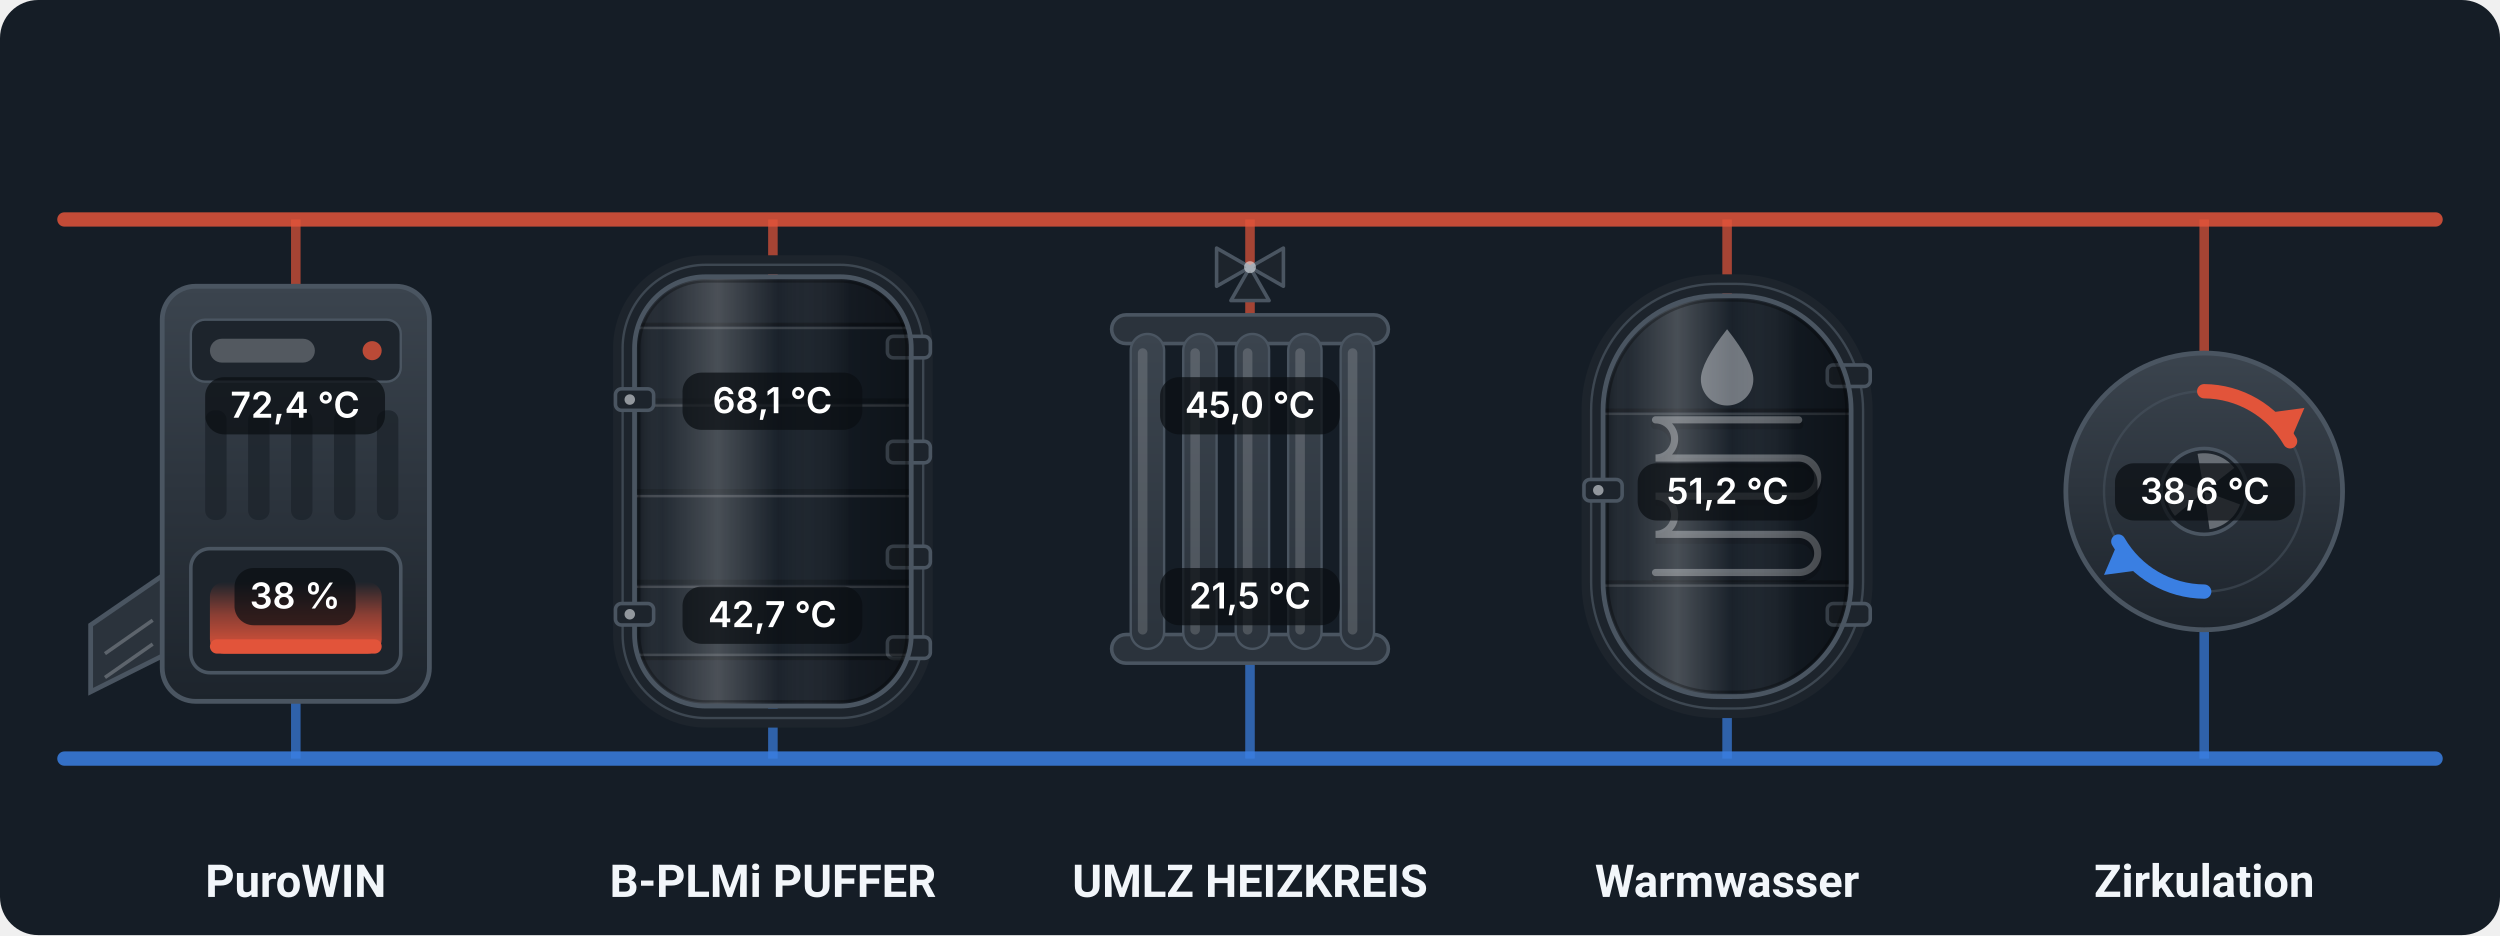
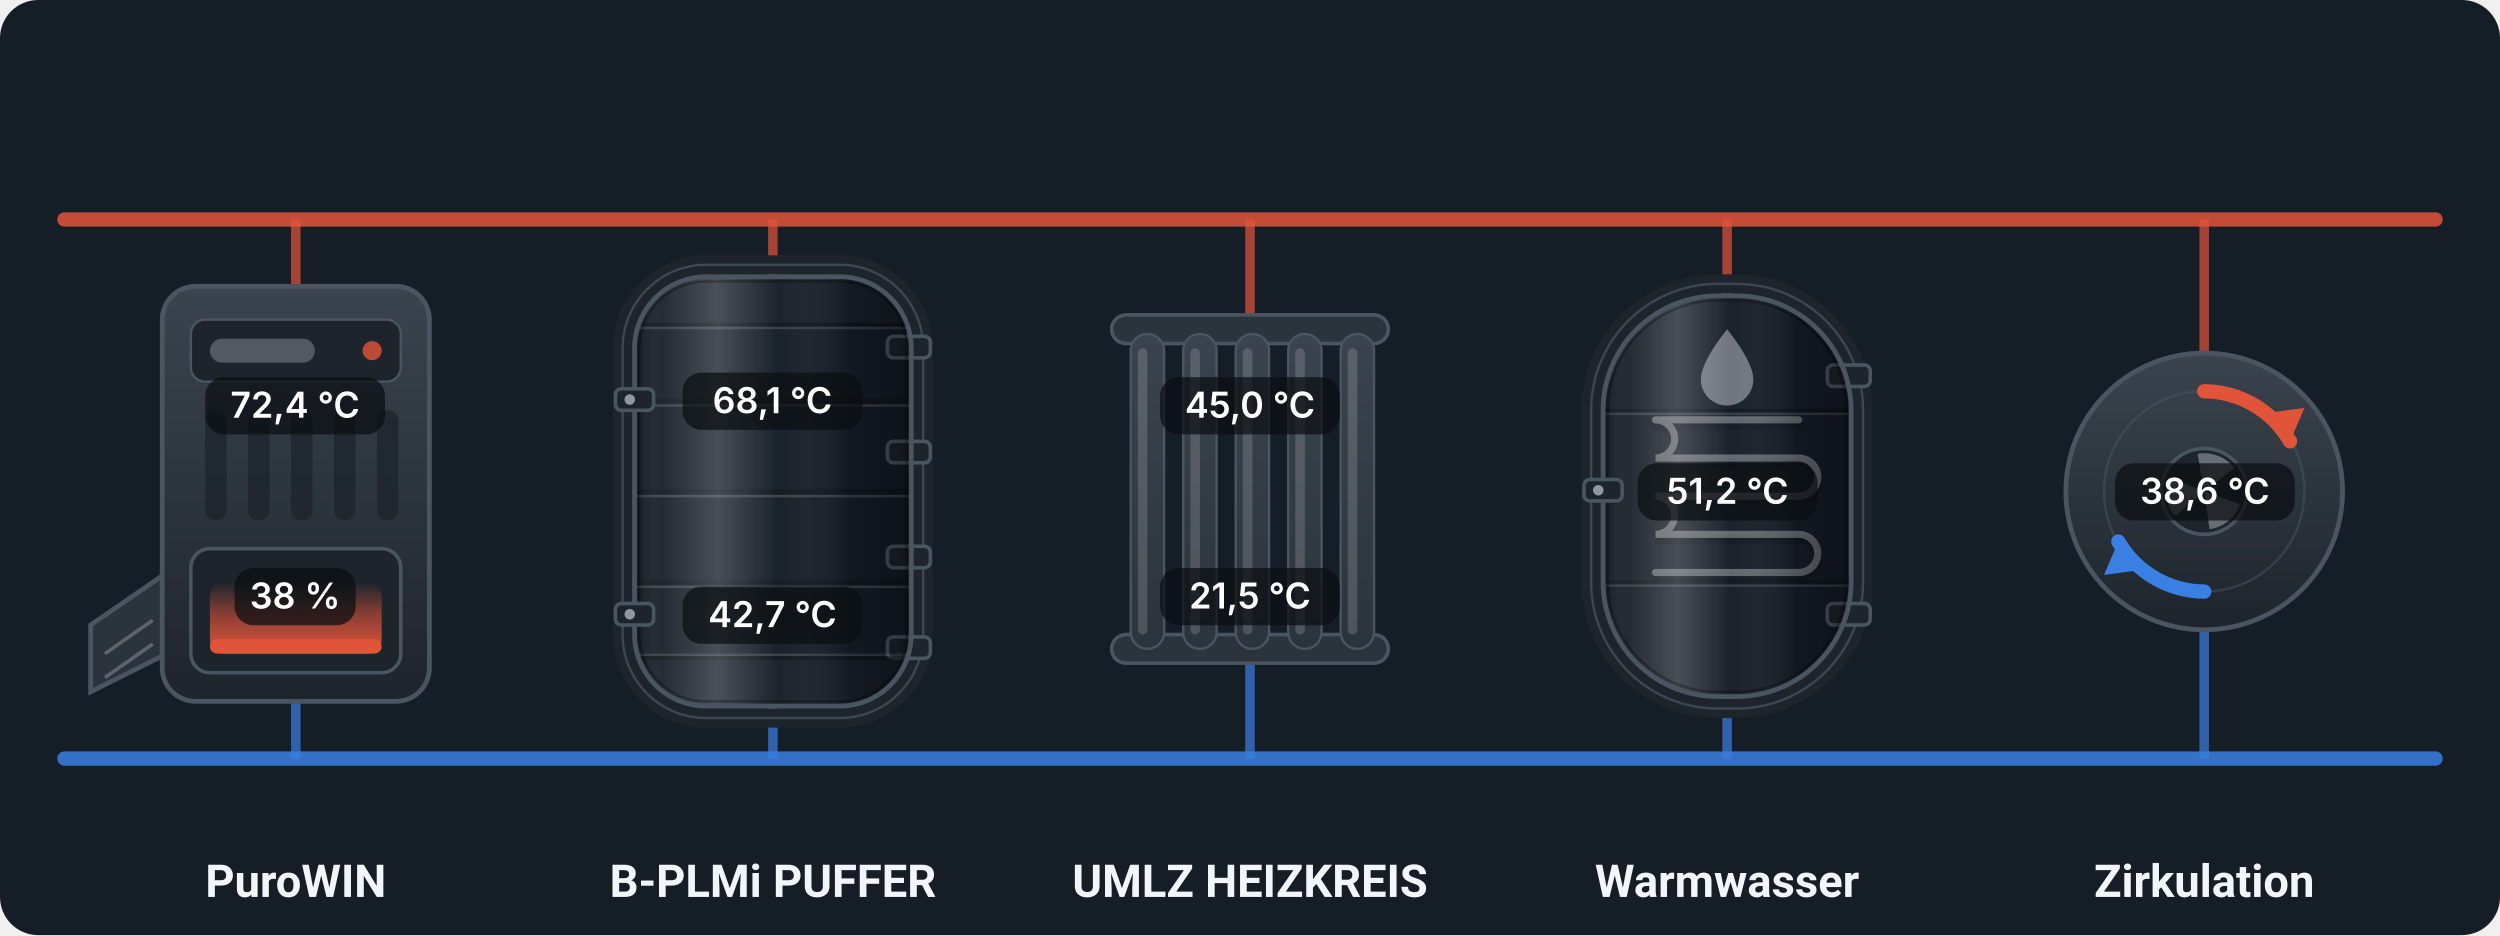
<svg xmlns="http://www.w3.org/2000/svg" viewBox="0 0 1048 392" width="1048" height="392">
  <rect width="100%" height="100%" rx="16" fill="#151d26" />
  <rect x="24" y="89" width="1000" height="6" rx="3" fill="#e2543a" opacity="0.85" />
  <rect x="24" y="315" width="1000" height="6" rx="3" fill="#3a7fe2" opacity="0.85" />
  <g transform="translate(24,0)">
    <rect x="98" y="92" width="4" height="34" fill="#e2543a" opacity="0.7" />
    <rect x="98" y="288" width="4" height="30" fill="#3a7fe2" opacity="0.7" />
    <defs>
      <linearGradient id="t0-gehaeuse" x1="0" y1="0" x2="0" y2="1">
        <stop offset="0%" stop-color="#3b444e" />
        <stop offset="100%" stop-color="#1d242c" />
      </linearGradient>
      <linearGradient id="t0-glutbett" x1="0" y1="1" x2="0" y2="0">
        <stop offset="0%" stop-color="#e2543a" />
        <stop offset="55%" stop-color="#e2543a" stop-opacity="0.55" />
        <stop offset="100%" stop-color="#e2543a" stop-opacity="0" />
      </linearGradient>
    </defs>
    <g stroke="#4a5561" stroke-width="2" fill="#2b333c">
      <path d="M 14 290 L 14 262 L 46 240 L 46 274 Z" />
    </g>
    <g stroke="#f2f6fa" stroke-width="1.5" opacity="0.25" fill="none">
      <path d="M 20 284 L 40 270" />
      <path d="M 20 274 L 40 260" />
    </g>
    <rect x="44" y="120" width="112" height="174" rx="14" fill="url(#t0-gehaeuse)" stroke="#4a5561" stroke-width="2" />
    <rect x="56" y="134" width="88" height="26" rx="6" fill="#1d242c" stroke="#4a5561" stroke-width="1" />
    <rect x="64" y="142" width="44" height="10" rx="5" fill="#f2f6fa" opacity="0.25" />
    <circle cx="132" cy="147" r="4" fill="#e2543a" opacity="0.8" />
    <g fill="#1d242c" opacity="0.8">
      <rect x="62" y="172" width="9" height="46" rx="4" />
      <rect x="80" y="172" width="9" height="46" rx="4" />
      <rect x="98" y="172" width="9" height="46" rx="4" />
      <rect x="116" y="172" width="9" height="46" rx="4" />
      <rect x="134" y="172" width="9" height="46" rx="4" />
    </g>
    <rect x="56" y="230" width="88" height="52" rx="8" fill="#1d242c" stroke="#4a5561" stroke-width="1.5" />
    <rect x="64" y="244" width="72" height="30" rx="6" fill="url(#t0-glutbett)" />
    <rect x="64" y="268" width="72" height="6" rx="3" fill="#e2543a" />
    <text x="100" y="376" text-anchor="middle" fill="#f2f6fa" font-size="19" font-weight="600" font-family="system-ui, -apple-system, Roboto, sans-serif">PuroWIN</text>
  </g>
  <g transform="translate(224,0)">
    <rect x="98" y="92" width="4" height="24" fill="#e2543a" opacity="0.7" />
    <rect x="98" y="296" width="4" height="22" fill="#3a7fe2" opacity="0.7" />
    <defs>
      <linearGradient id="t1-schichtung" x1="0" y1="0" x2="0" y2="1">
        <stop offset="0%" stop-color="#3b444e" />
        <stop offset="100%" stop-color="#1d242c" />
      </linearGradient>
      <linearGradient id="t1-glanz" x1="0" y1="0" x2="1" y2="0">
        <stop offset="0%" stop-color="#000000" stop-opacity="0.20" />
        <stop offset="10%" stop-color="#ffffff" stop-opacity="0.06" />
        <stop offset="30%" stop-color="#ffffff" stop-opacity="0.22" />
        <stop offset="52%" stop-color="#ffffff" stop-opacity="0.02" />
        <stop offset="78%" stop-color="#000000" stop-opacity="0.16" />
        <stop offset="100%" stop-color="#000000" stop-opacity="0.36" />
      </linearGradient>
      <clipPath id="t1-innen">
        <rect x="42" y="116" width="116" height="180" rx="30" />
      </clipPath>
    </defs>
    <rect x="37" y="111" width="126" height="190" rx="35" fill="none" stroke="#1d242c" stroke-width="8" />
    <rect x="37" y="111" width="126" height="190" rx="35" fill="none" stroke="#4a5561" stroke-width="1" opacity="0.7" />
    <g fill="#1d242c" stroke="#4a5561" stroke-width="1.5">
      <rect x="148" y="141" width="18" height="9" rx="2.5" />
      <rect x="148" y="185" width="18" height="9" rx="2.5" />
      <rect x="148" y="229" width="18" height="9" rx="2.5" />
      <rect x="148" y="267" width="18" height="9" rx="2.5" />
    </g>
    <rect x="42" y="116" width="116" height="180" rx="30" fill="none" />
    <g clip-path="url(#t1-innen)">
      <g fill="#1d242c" opacity="0.3">
        <rect x="42" y="116" width="116" height="20" />
        <rect x="42" y="276" width="116" height="20" />
      </g>
      <g stroke-width="1.5" stroke="#000000" opacity="0.3">
        <line x1="42" y1="136" x2="158" y2="136" />
        <line x1="42" y1="276" x2="158" y2="276" />
      </g>
      <g stroke-width="1" stroke="#ffffff" opacity="0.14">
        <line x1="42" y1="137.5" x2="158" y2="137.5" />
        <line x1="42" y1="274.5" x2="158" y2="274.5" />
      </g>
      <g stroke-width="2" stroke="#000000" opacity="0.22">
        <line x1="42" y1="168" x2="158" y2="168" />
        <line x1="42" y1="206" x2="158" y2="206" />
        <line x1="42" y1="244" x2="158" y2="244" />
      </g>
      <g stroke-width="1" stroke="#ffffff" opacity="0.16">
        <line x1="42" y1="170" x2="158" y2="170" />
        <line x1="42" y1="208" x2="158" y2="208" />
        <line x1="42" y1="246" x2="158" y2="246" />
      </g>
      <rect x="42" y="116" width="116" height="180" fill="url(#t1-glanz)" />
    </g>
    <rect x="42" y="116" width="116" height="180" rx="30" fill="none" stroke="#4a5561" stroke-width="2" />
    <rect x="44" y="118" width="112" height="176" rx="28" fill="none" stroke="#000000" stroke-width="1" opacity="0.28" />
    <g fill="#1d242c" stroke="#4a5561" stroke-width="1.5">
      <rect x="34" y="163" width="16" height="9" rx="2.5" />
      <rect x="34" y="253" width="16" height="9" rx="2.5" />
    </g>
    <g fill="#f2f6fa" opacity="0.55">
      <circle cx="40" cy="167.5" r="2.2" />
      <circle cx="40" cy="257.5" r="2.2" />
    </g>
    <text x="100" y="376" text-anchor="middle" fill="#f2f6fa" font-size="19" font-weight="600" font-family="system-ui, -apple-system, Roboto, sans-serif">B-PLMi PUFFER</text>
  </g>
  <g transform="translate(424,0)">
    <rect x="98" y="92" width="4" height="40" fill="#e2543a" opacity="0.7" />
    <rect x="98" y="278" width="4" height="40" fill="#3a7fe2" opacity="0.7" />
    <defs>
      <linearGradient id="t2-koerper" x1="0" y1="0" x2="0" y2="1">
        <stop offset="0%" stop-color="#3b444e" />
        <stop offset="100%" stop-color="#2b333c" />
      </linearGradient>
    </defs>
    <rect x="42" y="132" width="116" height="12" rx="6" fill="#2b333c" stroke="#4a5561" stroke-width="1.5" />
    <rect x="42" y="266" width="116" height="12" rx="6" fill="#2b333c" stroke="#4a5561" stroke-width="1.5" />
    <g fill="url(#t2-koerper)" stroke="#4a5561" stroke-width="1">
      <rect x="50" y="140" width="14" height="132" rx="7" />
      <rect x="72" y="140" width="14" height="132" rx="7" />
      <rect x="94" y="140" width="14" height="132" rx="7" />
      <rect x="116" y="140" width="14" height="132" rx="7" />
      <rect x="138" y="140" width="14" height="132" rx="7" />
    </g>
    <g fill="#ffffff" opacity="0.16">
      <rect x="53" y="146" width="4" height="120" rx="2" />
      <rect x="75" y="146" width="4" height="120" rx="2" />
      <rect x="97" y="146" width="4" height="120" rx="2" />
      <rect x="119" y="146" width="4" height="120" rx="2" />
      <rect x="141" y="146" width="4" height="120" rx="2" />
    </g>
-     <g fill="#1d242c" stroke="#4a5561" stroke-width="1.5" stroke-linejoin="round">
-       <path d="M 86 104 L 86 120 L 100 112 Z" />
-       <path d="M 114 104 L 114 120 L 100 112 Z" />
-       <path d="M 92 126 L 108 126 L 100 112 Z" />
-     </g>
-     <circle cx="100" cy="112" r="2.5" fill="#f2f6fa" opacity="0.55" />
    <text x="100" y="376" text-anchor="middle" fill="#f2f6fa" font-size="19" font-weight="600" font-family="system-ui, -apple-system, Roboto, sans-serif">UMLZ HEIZKREIS</text>
  </g>
  <g transform="translate(624,0)">
    <rect x="98" y="92" width="4" height="32" fill="#e2543a" opacity="0.7" />
    <rect x="98" y="292" width="4" height="26" fill="#3a7fe2" opacity="0.7" />
    <defs>
      <linearGradient id="t3-boiler" x1="0" y1="0" x2="0" y2="1">
        <stop offset="0%" stop-color="#b3341f" />
        <stop offset="70%" stop-color="#b3341f" stop-opacity="0.75" />
        <stop offset="100%" stop-color="#25508f" stop-opacity="0.55" />
      </linearGradient>
      <linearGradient id="t3-glanz" x1="0" y1="0" x2="1" y2="0">
        <stop offset="0%" stop-color="#000000" stop-opacity="0.20" />
        <stop offset="10%" stop-color="#ffffff" stop-opacity="0.06" />
        <stop offset="30%" stop-color="#ffffff" stop-opacity="0.22" />
        <stop offset="52%" stop-color="#ffffff" stop-opacity="0.02" />
        <stop offset="78%" stop-color="#000000" stop-opacity="0.16" />
        <stop offset="100%" stop-color="#000000" stop-opacity="0.36" />
      </linearGradient>
      <clipPath id="t3-innen">
        <rect x="48" y="124" width="104" height="168" rx="48" />
      </clipPath>
    </defs>
    <rect x="43" y="119" width="114" height="178" rx="53" fill="none" stroke="#1d242c" stroke-width="8" />
    <rect x="43" y="119" width="114" height="178" rx="53" fill="none" stroke="#4a5561" stroke-width="1" opacity="0.7" />
    <g fill="#1d242c" stroke="#4a5561" stroke-width="1.5">
      <rect x="142" y="153" width="18" height="9" rx="2.5" />
      <rect x="142" y="253" width="18" height="9" rx="2.5" />
    </g>
    <rect x="48" y="124" width="104" height="168" rx="48" fill="none" />
    <g clip-path="url(#t3-innen)">
      <g stroke-width="1.5" stroke="#000000" opacity="0.26">
        <line x1="48" y1="172" x2="152" y2="172" />
        <line x1="48" y1="244" x2="152" y2="244" />
      </g>
      <g stroke-width="1" stroke="#ffffff" opacity="0.13">
        <line x1="48" y1="173.5" x2="152" y2="173.5" />
        <line x1="48" y1="245.5" x2="152" y2="245.5" />
      </g>
      <path d="M 70 178 h 60 M 70 178 a 8 8 0 0 1 0 16 h 60 a 8 8 0 0 1 0 16 h -60            a 8 8 0 0 1 0 16 h 60 a 8 8 0 0 1 0 16 h -60" fill="none" stroke="#000000" stroke-width="4" opacity="0.16" stroke-linecap="round" />
      <path d="M 70 176 h 60 M 70 176 a 8 8 0 0 1 0 16 h 60 a 8 8 0 0 1 0 16 h -60            a 8 8 0 0 1 0 16 h 60 a 8 8 0 0 1 0 16 h -60" fill="none" stroke="#f2f6fa" stroke-width="3" opacity="0.34" stroke-linecap="round" />
      <rect x="48" y="124" width="104" height="168" fill="url(#t3-glanz)" />
    </g>
    <rect x="48" y="124" width="104" height="168" rx="48" fill="none" stroke="#4a5561" stroke-width="2" />
    <rect x="50" y="126" width="100" height="164" rx="46" fill="none" stroke="#000000" stroke-width="1" opacity="0.28" />
    <path d="M 100 138 q 11 14 11 21 a 11 11 0 0 1 -22 0 q 0 -7 11 -21 Z" fill="#f2f6fa" opacity="0.4" />
    <g fill="#1d242c" stroke="#4a5561" stroke-width="1.5">
      <rect x="40" y="201" width="16" height="9" rx="2.5" />
    </g>
    <circle cx="46" cy="205.5" r="2.2" fill="#f2f6fa" opacity="0.55" />
    <text x="100" y="376" text-anchor="middle" fill="#f2f6fa" font-size="19" font-weight="600" font-family="system-ui, -apple-system, Roboto, sans-serif">Warmwasser</text>
  </g>
  <g transform="translate(824,0)">
    <rect x="98" y="92" width="4" height="56" fill="#e2543a" opacity="0.7" />
    <rect x="98" y="264" width="4" height="54" fill="#3a7fe2" opacity="0.7" />
    <defs>
      <linearGradient id="t4-ring" x1="0" y1="0" x2="0" y2="1">
        <stop offset="0%" stop-color="#3b444e" />
        <stop offset="100%" stop-color="#1d242c" />
      </linearGradient>
    </defs>
    <circle cx="100" cy="206" r="58" fill="url(#t4-ring)" stroke="#4a5561" stroke-width="2" />
    <circle cx="100" cy="206" r="42" fill="none" stroke="#4a5561" stroke-width="1" opacity="0.5" />
    <path d="M 100 164 a 42 42 0 0 1 36 21" fill="none" stroke="#e2543a" stroke-width="6" stroke-linecap="round" />
    <path d="M 136 185 l 6 -14 l -15 2 Z" fill="#e2543a" />
    <path d="M 100 248 a 42 42 0 0 1 -36 -21" fill="none" stroke="#3a7fe2" stroke-width="6" stroke-linecap="round" />
    <path d="M 64 227 l -6 14 l 15 -2 Z" fill="#3a7fe2" />
    <circle cx="100" cy="206" r="18" fill="#1d242c" stroke="#4a5561" stroke-width="1.5" />
    <g fill="#f2f6fa" opacity="0.35">
      <path d="M 100 206 L 97.22 190.24 A 16 16 0 0 1 112.61 196.15 Z" />
      <path d="M 100 206 L 115.04 211.47 A 16 16 0 0 1 102.23 221.84 Z" />
      <path d="M 100 206 L 87.74 216.28 A 16 16 0 0 1 85.17 200.01 Z" />
    </g>
    <text x="100" y="376" text-anchor="middle" fill="#f2f6fa" font-size="19" font-weight="600" font-family="system-ui, -apple-system, Roboto, sans-serif">Zirkulation</text>
  </g>
  <rect x="86.0" y="158.1" width="75.4" height="24" rx="8" fill="rgba(10, 14, 19, 0.72)" />
  <text x="123.7" y="175.1" text-anchor="middle" font-family="system-ui, -apple-system, Segoe UI, sans-serif" font-size="15" font-weight="600" fill="#ffffff">72,4 °C</text>
  <rect x="98.3" y="238.1" width="50.8" height="24" rx="8" fill="rgba(10, 14, 19, 0.72)" />
  <text x="123.7" y="255.1" text-anchor="middle" font-family="system-ui, -apple-system, Segoe UI, sans-serif" font-size="15" font-weight="600" fill="#ffffff">38 %</text>
  <rect x="286.1" y="156.2" width="75.4" height="24" rx="8" fill="rgba(10, 14, 19, 0.72)" />
  <text x="323.8" y="173.2" text-anchor="middle" font-family="system-ui, -apple-system, Segoe UI, sans-serif" font-size="15" font-weight="600" fill="#ffffff">68,1 °C</text>
  <rect x="286.1" y="245.9" width="75.4" height="24" rx="8" fill="rgba(10, 14, 19, 0.72)" />
  <text x="323.8" y="262.9" text-anchor="middle" font-family="system-ui, -apple-system, Segoe UI, sans-serif" font-size="15" font-weight="600" fill="#ffffff">42,7 °C</text>
  <rect x="486.3" y="158.1" width="75.4" height="24" rx="8" fill="rgba(10, 14, 19, 0.72)" />
  <text x="524.0" y="175.1" text-anchor="middle" font-family="system-ui, -apple-system, Segoe UI, sans-serif" font-size="15" font-weight="600" fill="#ffffff">45,0 °C</text>
  <rect x="486.3" y="238.1" width="75.4" height="24" rx="8" fill="rgba(10, 14, 19, 0.72)" />
  <text x="524.0" y="255.1" text-anchor="middle" font-family="system-ui, -apple-system, Segoe UI, sans-serif" font-size="15" font-weight="600" fill="#ffffff">21,5 °C</text>
  <rect x="686.5" y="194.2" width="75.4" height="24" rx="8" fill="rgba(10, 14, 19, 0.72)" />
  <text x="724.2" y="211.2" text-anchor="middle" font-family="system-ui, -apple-system, Segoe UI, sans-serif" font-size="15" font-weight="600" fill="#ffffff">51,2 °C</text>
  <rect x="886.6" y="194.2" width="75.4" height="24" rx="8" fill="rgba(10, 14, 19, 0.72)" />
  <text x="924.3" y="211.2" text-anchor="middle" font-family="system-ui, -apple-system, Segoe UI, sans-serif" font-size="15" font-weight="600" fill="#ffffff">38,6 °C</text>
</svg>
